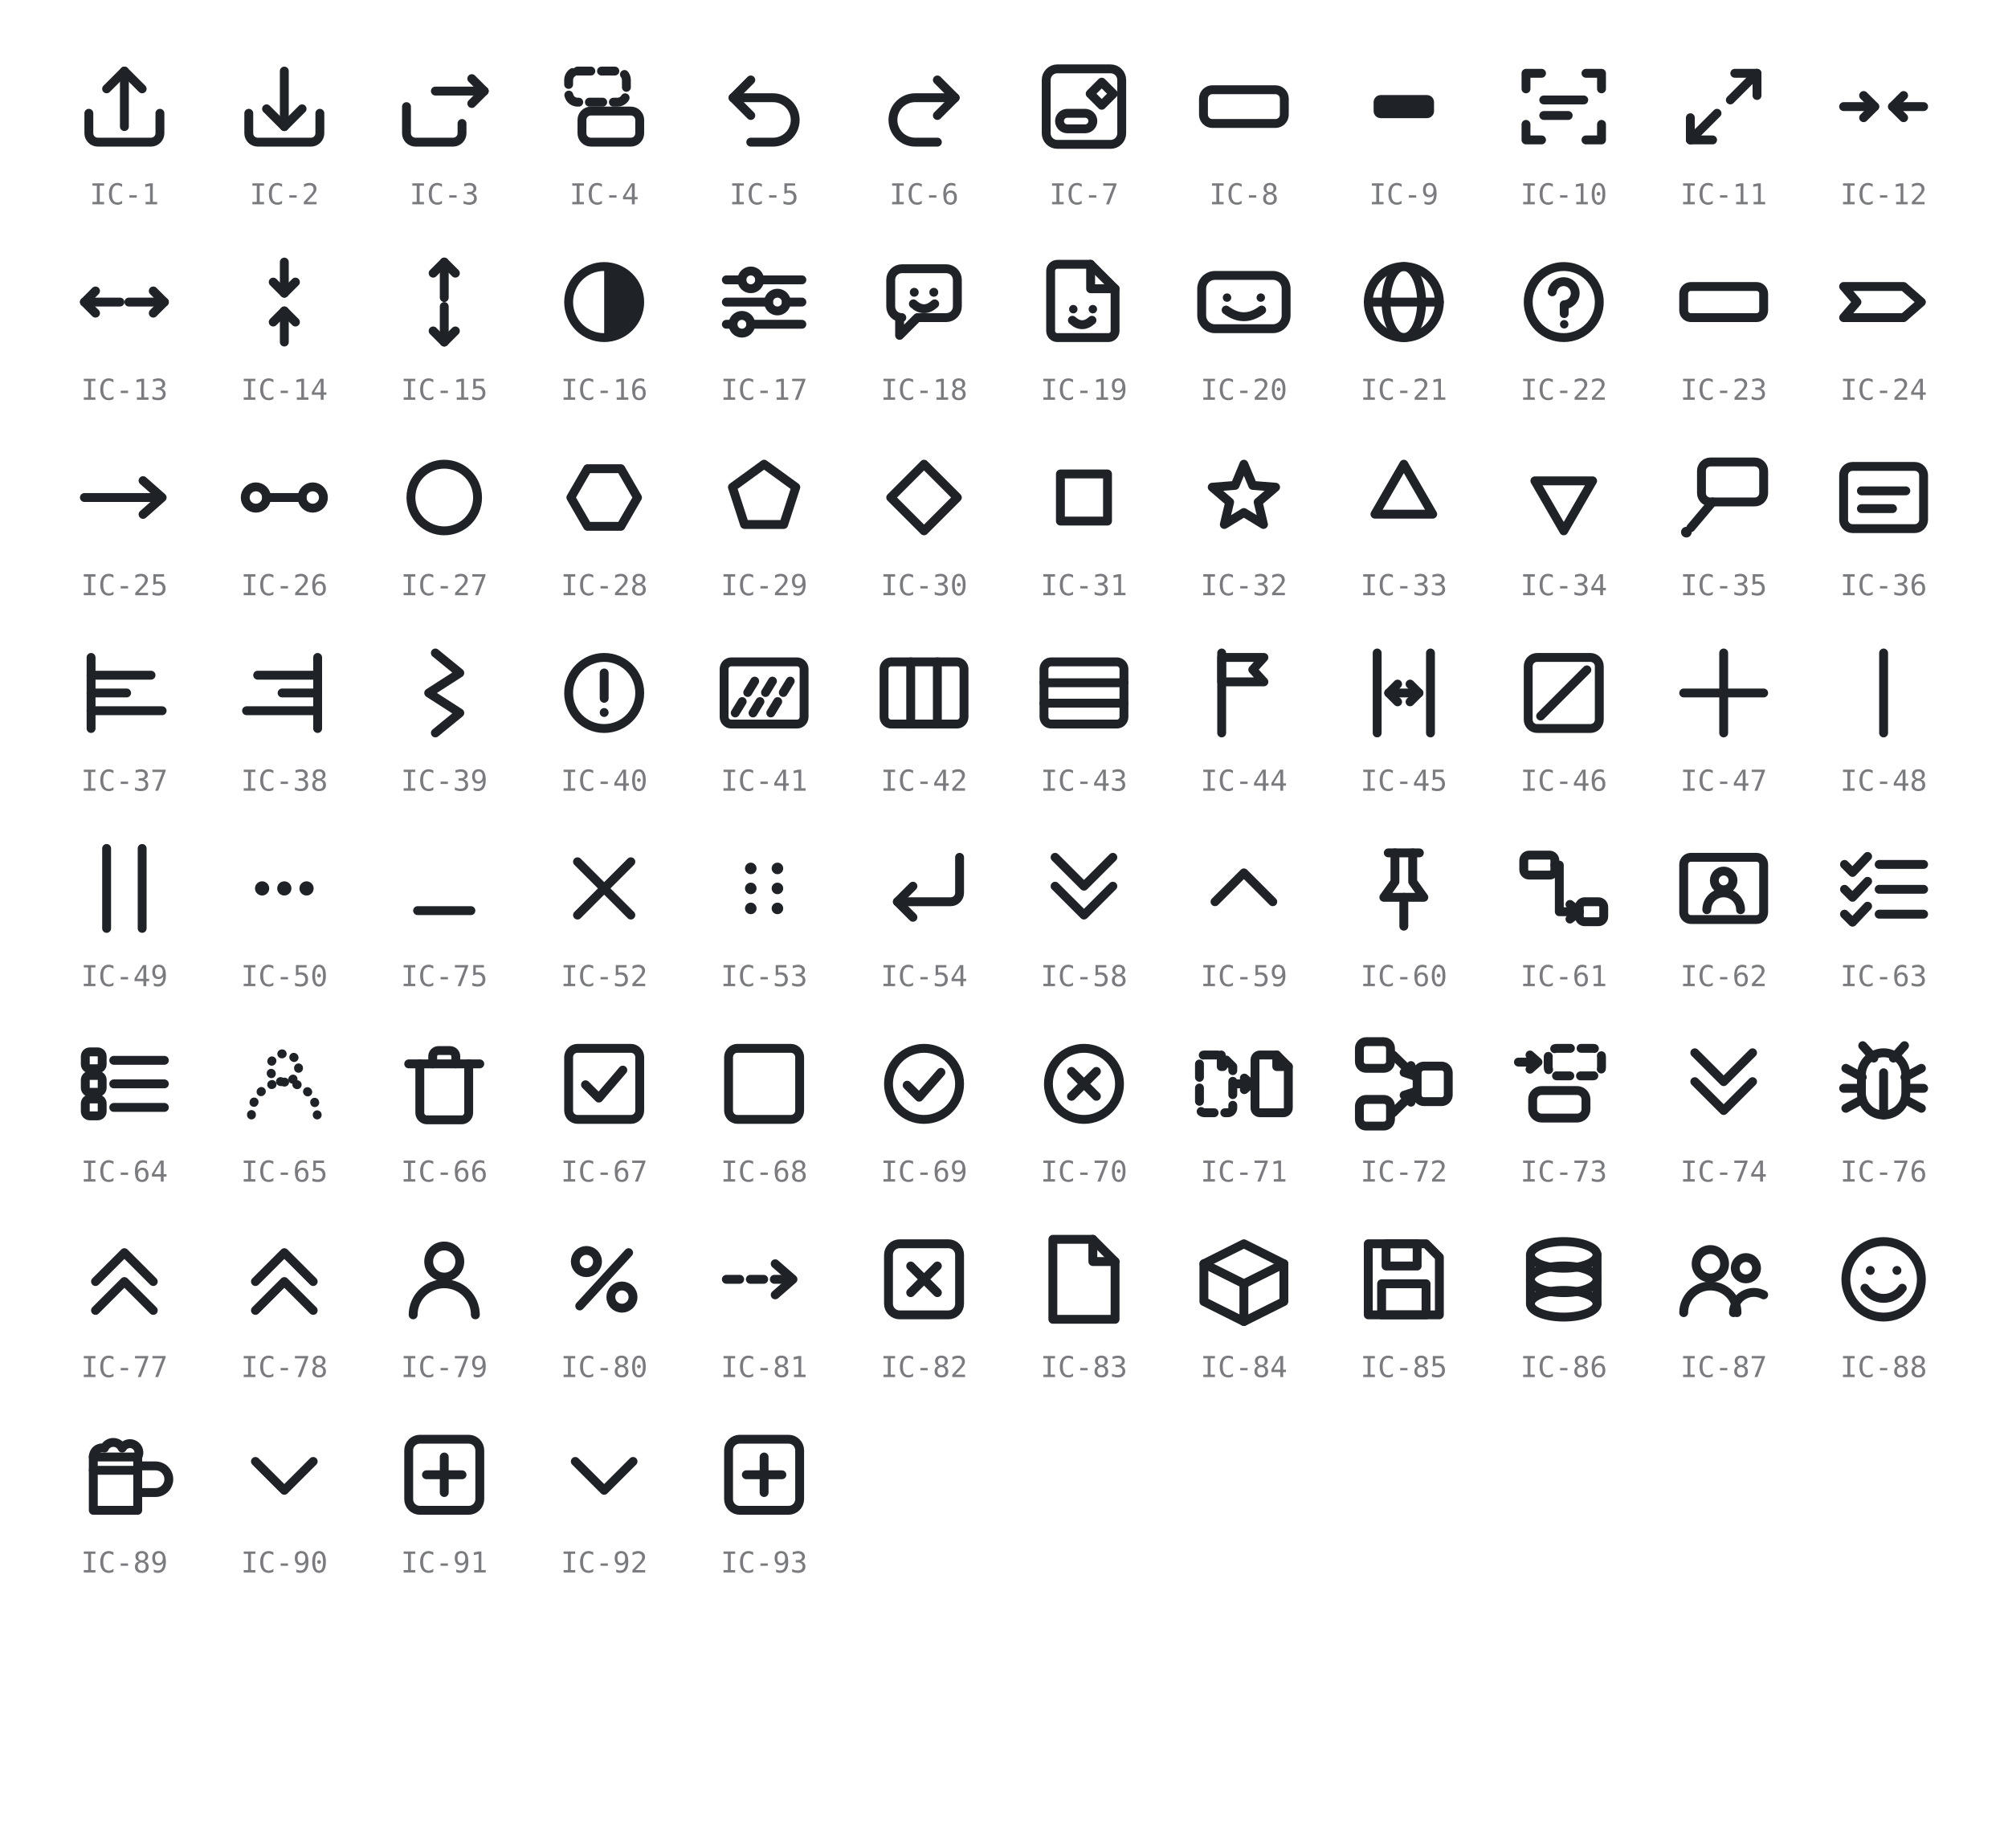
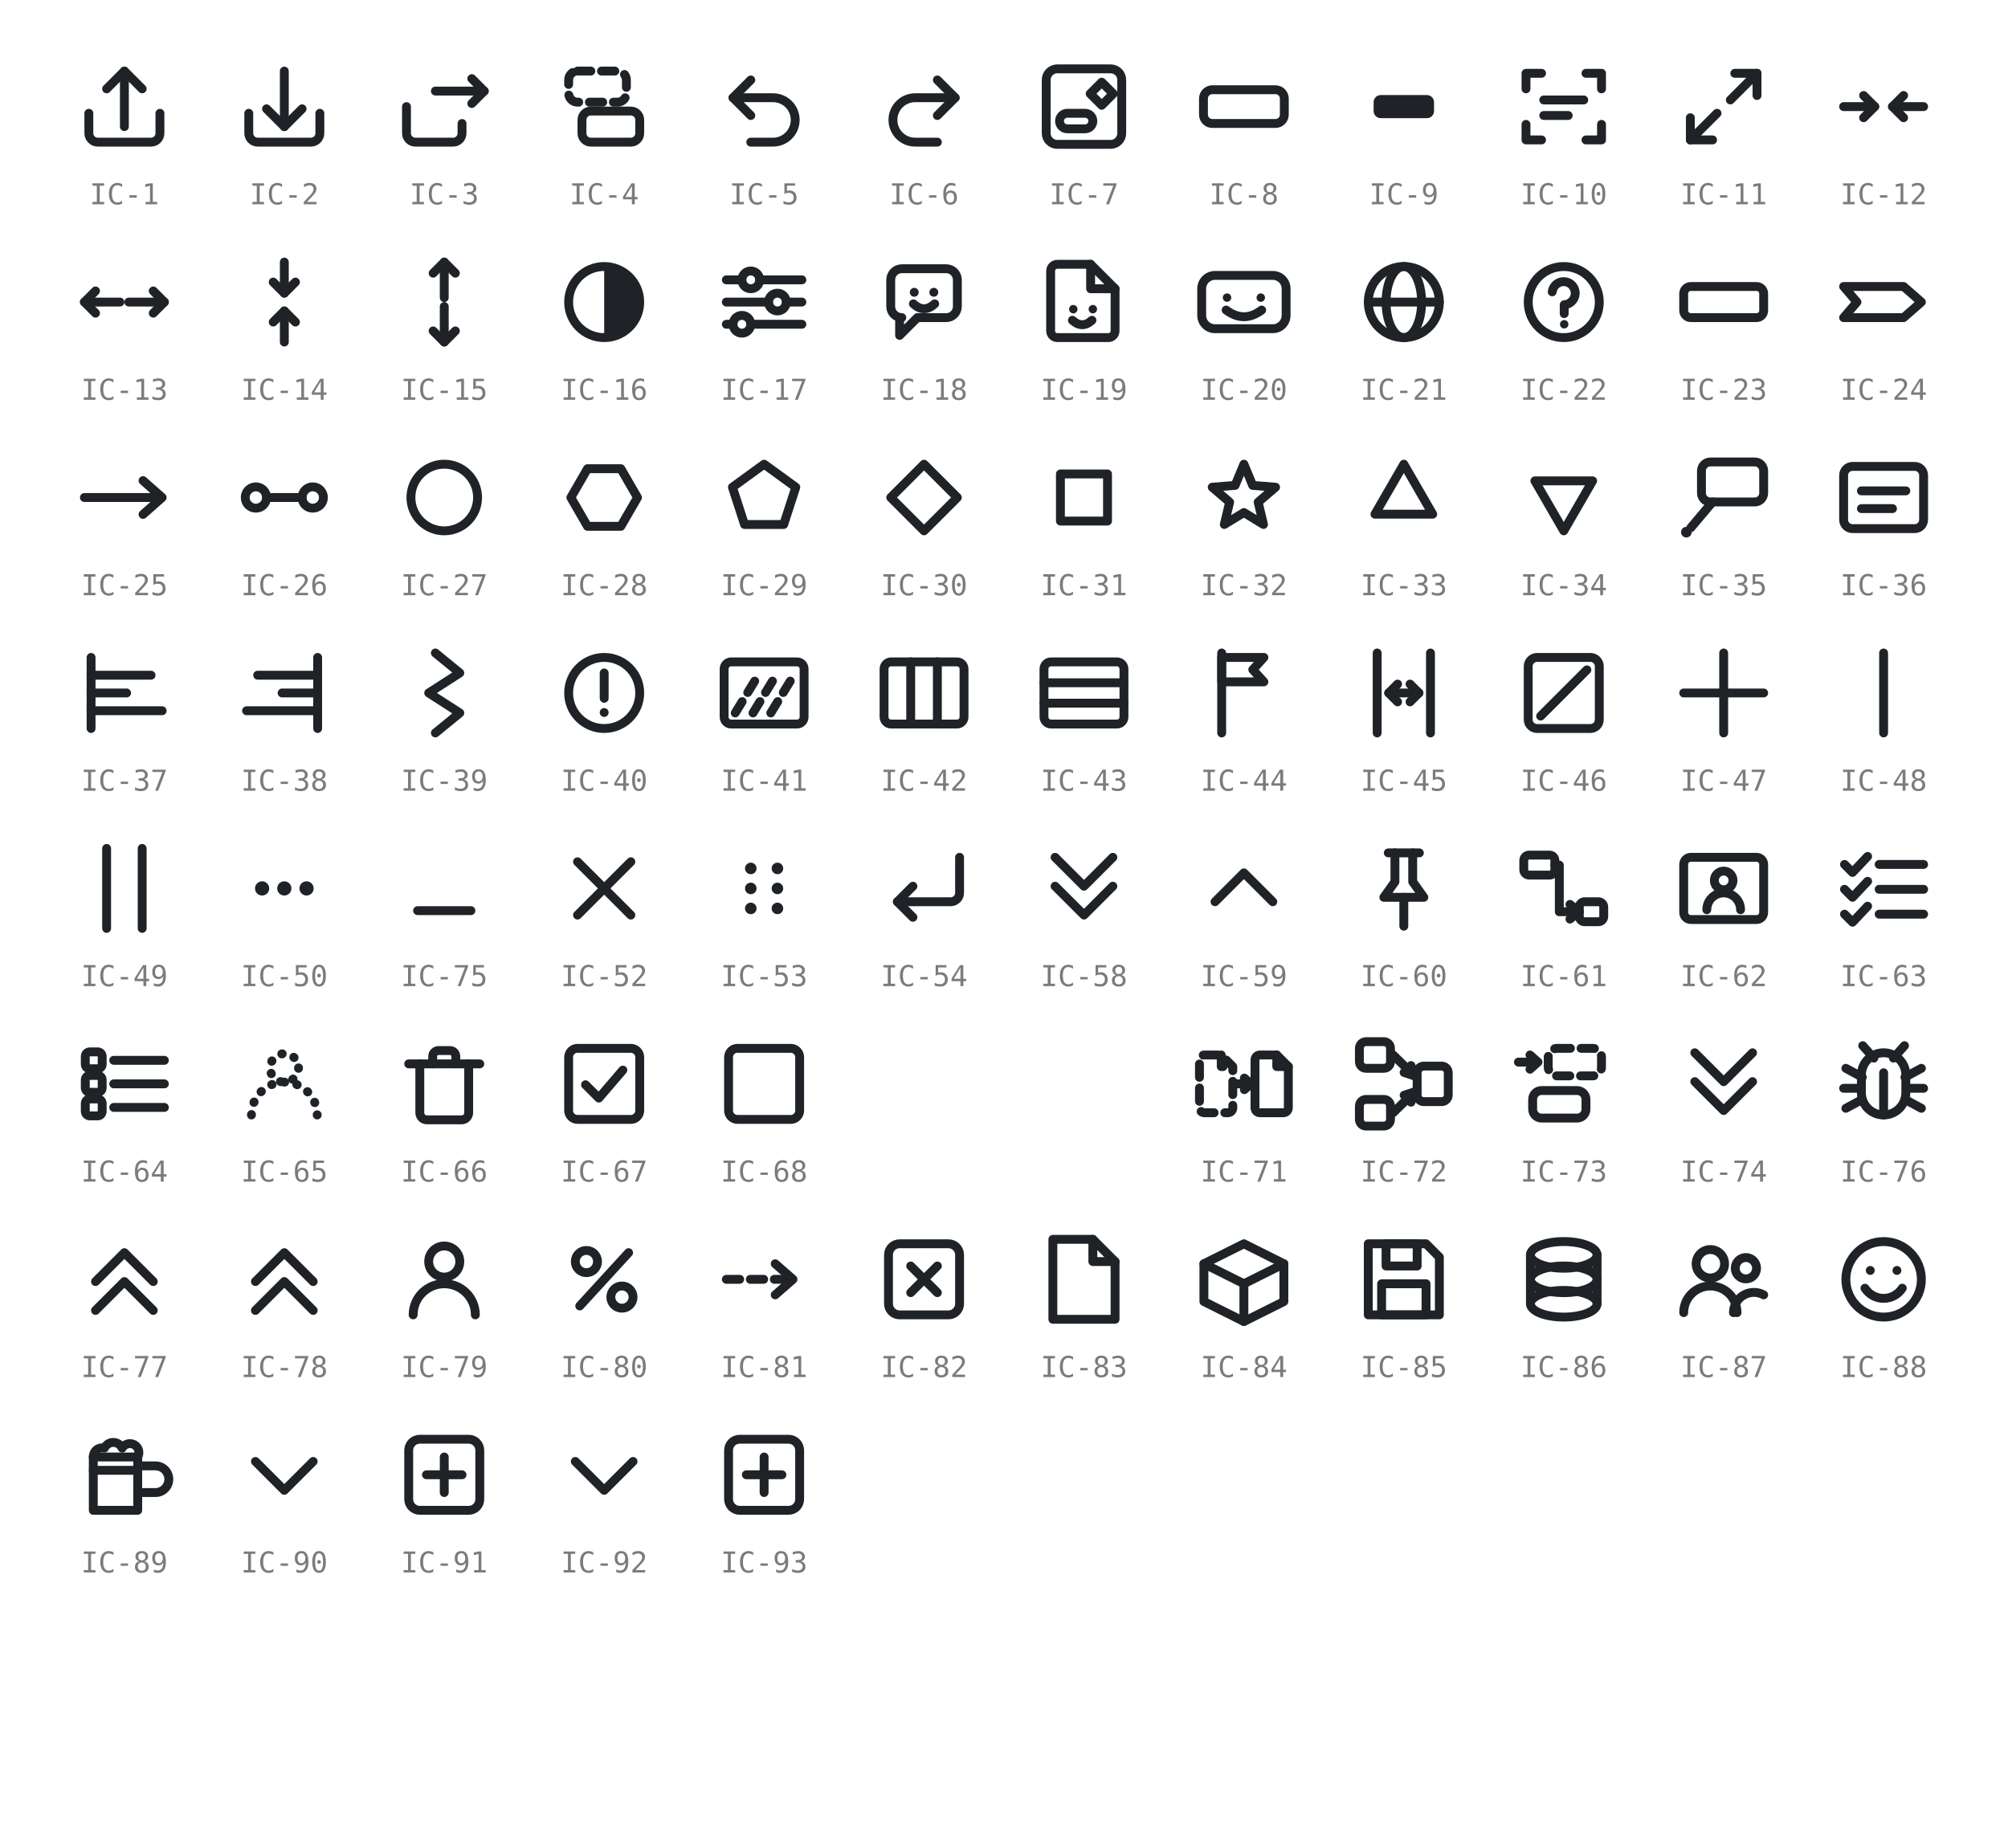
<svg xmlns="http://www.w3.org/2000/svg" viewBox="0 0 452 416" width="452" height="416" role="img" aria-label="GRS icon glyphs IC-1 to IC-93">
  <style>
    svg { color: #1f2328; }
    @media (prefers-color-scheme: dark) { svg { color: #e6e8ea; } }
    .s { fill: none; stroke: currentColor; stroke-width: 2;
         stroke-linecap: round; stroke-linejoin: round; }
    .f { fill: currentColor; stroke: none; }
    .d { stroke-dasharray: 3 2.4; }
    .t { stroke-dasharray: 0.1 2.8; }
    .lbl { fill: currentColor; opacity: 0.6; text-anchor: middle;
           font-family: ui-monospace, SFMono-Regular, Menlo, Consolas, monospace;
           font-size: 6.5px; }
  </style>
  <g transform="translate(16 12)">
    <path class="s" d="M4 13.5 v4.5 a2 2 0 0 0 2 2 h12 a2 2 0 0 0 2 -2 v-4.5" />
    <path class="s" d="M12 16.5 V4" />
    <path class="s" d="M8 8 L12 4 L16 8" />
  </g>
  <text class="lbl" x="28" y="46">IC-1</text>
  <g transform="translate(52 12)">
    <path class="s" d="M4 13.5 v4.5 a2 2 0 0 0 2 2 h12 a2 2 0 0 0 2 -2 v-4.5" />
    <path class="s" d="M12 4 V16.5" />
    <path class="s" d="M8 12.5 L12 16.5 L16 12.5" />
  </g>
  <text class="lbl" x="64" y="46">IC-2</text>
  <g transform="translate(88 12)">
    <path class="s" d="M3.5 12 v6 a2 2 0 0 0 2 2 h8.5 a2 2 0 0 0 2 -2 v-2.2" />
    <path class="s" d="M10 8.5 H21" />
    <path class="s" d="M18.2 5.7 L21 8.5 L18.2 11.3" />
  </g>
  <text class="lbl" x="100" y="46">IC-3</text>
  <g transform="translate(124 12)">
    <rect class="s d" x="4" y="4" width="13" height="7" rx="2" />
    <rect class="s" x="7" y="13" width="13" height="7" rx="2" />
  </g>
  <text class="lbl" x="136" y="46">IC-4</text>
  <g transform="translate(160 12)">
    <path class="s" d="M5 10 H14 a5 5 0 0 1 0 10 H9" />
    <path class="s" d="M9 6 L5 10 L9 14" />
  </g>
  <text class="lbl" x="172" y="46">IC-5</text>
  <g transform="translate(196 12)">
    <path class="s" d="M19 10 H10 a5 5 0 0 0 0 10 H15" />
    <path class="s" d="M15 6 L19 10 L15 14" />
  </g>
  <text class="lbl" x="208" y="46">IC-6</text>
  <g transform="translate(232 12)">
    <rect class="s" x="3.5" y="3.5" width="17" height="17" rx="2.5" />
    <rect class="s" x="6.5" y="13.5" width="7.5" height="3.5" rx="1.75" />
    <path class="s" d="M16 6.5 L18.6 9.1 L16 11.7 L13.4 9.1 Z" />
  </g>
  <text class="lbl" x="244" y="46">IC-7</text>
  <g transform="translate(268 12)">
    <rect class="s" x="2.9" y="8.2" width="18.2" height="7.6" rx="2" />
  </g>
  <text class="lbl" x="280" y="46">IC-8</text>
  <g transform="translate(304 12)">
    <rect class="f" x="5.2" y="9.4" width="13.6" height="5.2" rx="1.6" />
  </g>
  <text class="lbl" x="316" y="46">IC-9</text>
  <g transform="translate(340 12)">
    <path class="s" d="M3.5 8 V4.5 H7" />
    <path class="s" d="M17 4.5 H20.5 V8" />
    <path class="s" d="M20.5 16 V19.5 H17" />
    <path class="s" d="M7 19.5 H3.5 V16" />
    <path class="s" d="M7.5 10.5 H16.5" />
    <path class="s" d="M7.5 14 H13" />
  </g>
  <text class="lbl" x="352" y="46">IC-10</text>
  <g transform="translate(376 12)">
    <path class="s" d="M10.5 13.5 L4.5 19.5" />
    <path class="s" d="M4.5 14.5 V19.5 H9.5" />
    <path class="s" d="M13.5 10.5 L19.5 4.5" />
    <path class="s" d="M14.5 4.5 H19.5 V9.5" />
  </g>
  <text class="lbl" x="388" y="46">IC-11</text>
  <g transform="translate(412 12)">
    <path class="s" d="M3 12 H10" />
    <path class="s" d="M7.5 9.5 L10 12 L7.5 14.5" />
    <path class="s" d="M21 12 H14" />
    <path class="s" d="M16.5 9.5 L14 12 L16.5 14.5" />
  </g>
  <text class="lbl" x="424" y="46">IC-12</text>
  <g transform="translate(16 56)">
    <path class="s" d="M11 12 H3" />
    <path class="s" d="M5.5 9.5 L3 12 L5.5 14.5" />
    <path class="s" d="M13 12 H21" />
    <path class="s" d="M18.5 9.5 L21 12 L18.5 14.5" />
  </g>
  <text class="lbl" x="28" y="90">IC-13</text>
  <g transform="translate(52 56)">
    <path class="s" d="M12 3 V10" />
    <path class="s" d="M9.5 7.5 L12 10 L14.5 7.5" />
    <path class="s" d="M12 21 V14" />
    <path class="s" d="M9.5 16.5 L12 14 L14.5 16.5" />
  </g>
  <text class="lbl" x="64" y="90">IC-14</text>
  <g transform="translate(88 56)">
    <path class="s" d="M12 11 V3" />
    <path class="s" d="M9.5 5.5 L12 3 L14.5 5.5" />
    <path class="s" d="M12 13 V21" />
    <path class="s" d="M9.5 18.5 L12 21 L14.5 18.5" />
  </g>
  <text class="lbl" x="100" y="90">IC-15</text>
  <g transform="translate(124 56)">
    <circle class="s" cx="12" cy="12" r="8" />
    <path class="f" d="M12 4 a8 8 0 0 1 0 16 Z" />
  </g>
  <text class="lbl" x="136" y="90">IC-16</text>
  <g transform="translate(160 56)">
    <path class="s" d="M3.5 7 H7" />
    <path class="s" d="M11 7 H20.5" />
    <circle class="s" cx="9" cy="7" r="2" />
    <path class="s" d="M3.5 12 H13" />
    <path class="s" d="M17 12 H20.5" />
    <circle class="s" cx="15" cy="12" r="2" />
    <path class="s" d="M3.5 17 H5" />
    <path class="s" d="M9 17 H20.5" />
    <circle class="s" cx="7" cy="17" r="2" />
  </g>
  <text class="lbl" x="172" y="90">IC-17</text>
  <g transform="translate(196 56)">
    <path class="s" d="M4.5 7 a2.5 2.5 0 0 1 2.5 -2.5 h10 a2.5 2.5 0 0 1 2.5 2.5 v6 a2.5 2.5 0 0 1 -2.5 2.5 H10.5 L6.5 19.5 V15.5 H7 A2.5 2.5 0 0 1 4.5 13 Z" />
    <circle class="f" cx="9.8" cy="9.8" r="1" />
    <circle class="f" cx="14.2" cy="9.8" r="1" />
    <path class="s" d="M9.6 12.4 q2.4 2.2 4.8 0" />
  </g>
  <text class="lbl" x="208" y="90">IC-18</text>
  <g transform="translate(232 56)">
    <path class="s" d="M6 3.5 h7.5 L19 9 v9.5 a1.5 1.5 0 0 1 -1.5 1.5 H6 a1.5 1.5 0 0 1 -1.5 -1.5 V5 A1.5 1.5 0 0 1 6 3.5 Z" />
    <path class="s" d="M13.5 3.5 V9 H19" />
    <circle class="f" cx="9.6" cy="13.6" r="0.95" />
    <circle class="f" cx="14" cy="13.6" r="0.95" />
    <path class="s" d="M9.4 16.1 q2.2 2 4.4 0" />
  </g>
  <text class="lbl" x="244" y="90">IC-19</text>
  <g transform="translate(268 56)">
    <rect class="s" x="2.5" y="6" width="19" height="12" rx="3" />
    <circle class="f" cx="8.2" cy="11" r="0.95" />
    <circle class="f" cx="15.8" cy="11" r="0.95" />
    <path class="s" d="M8 13.8 q4 3 8 0" />
  </g>
  <text class="lbl" x="280" y="90">IC-20</text>
  <g transform="translate(304 56)">
    <circle class="s" cx="12" cy="12" r="8" />
    <ellipse class="s" cx="12" cy="12" rx="4" ry="8" />
    <path class="s" d="M4 12 H20" />
  </g>
  <text class="lbl" x="316" y="90">IC-21</text>
  <g transform="translate(340 56)">
    <circle class="s" cx="12" cy="12" r="8" />
    <path class="s" d="M9.4 9.7 a2.6 2.6 0 1 1 2.7 2.9 V14.6" />
    <circle class="f" cx="12.1" cy="17" r="0.95" />
  </g>
  <text class="lbl" x="352" y="90">IC-22</text>
  <g transform="translate(376 56)">
    <rect class="s" x="3" y="8.5" width="18" height="7" rx="1.6" />
  </g>
  <text class="lbl" x="388" y="90">IC-23</text>
  <g transform="translate(412 56)">
    <path class="s" d="M3 8.5 H16.5 L20.5 12 L16.5 15.5 H3 L6 12 Z" />
  </g>
  <text class="lbl" x="424" y="90">IC-24</text>
  <g transform="translate(16 100)">
    <path class="s" d="M3 12 H20" />
    <path class="s" d="M16.2 8.2 L20.5 12 L16.2 15.8" />
  </g>
  <text class="lbl" x="28" y="134">IC-25</text>
  <g transform="translate(52 100)">
    <circle class="s" cx="5.6" cy="12" r="2.4" />
    <circle class="s" cx="18.4" cy="12" r="2.4" />
    <path class="s" d="M8 12 H16" />
  </g>
  <text class="lbl" x="64" y="134">IC-26</text>
  <g transform="translate(88 100)">
    <circle class="s" cx="12" cy="12" r="7.5" />
  </g>
  <text class="lbl" x="100" y="134">IC-27</text>
  <g transform="translate(124 100)">
    <path class="s" d="M19.5 12 L15.75 18.49 L8.25 18.49 L4.5 12 L8.25 5.51 L15.75 5.51 Z" />
  </g>
  <text class="lbl" x="136" y="134">IC-28</text>
  <g transform="translate(160 100)">
    <path class="s" d="M12 4.5 L19.13 9.68 L16.41 18.07 L7.59 18.07 L4.87 9.68 Z" />
  </g>
  <text class="lbl" x="172" y="134">IC-29</text>
  <g transform="translate(196 100)">
    <path class="s" d="M12 4.5 L19.5 12 L12 19.5 L4.5 12 Z" />
  </g>
  <text class="lbl" x="208" y="134">IC-30</text>
  <g transform="translate(232 100)">
    <rect class="s" x="6.7" y="6.7" width="10.6" height="10.6" />
  </g>
  <text class="lbl" x="244" y="134">IC-31</text>
  <g transform="translate(268 100)">
    <path class="s" d="M12 4.5 L13.98 9.27 L19.13 9.68 L15.21 13.04 L16.41 18.07 L12 15.38 L7.59 18.07 L8.79 13.04 L4.87 9.68 L10.02 9.27 Z" />
  </g>
  <text class="lbl" x="280" y="134">IC-32</text>
  <g transform="translate(304 100)">
    <path class="s" d="M12 4.5 L18.5 15.75 L5.5 15.75 Z" />
  </g>
  <text class="lbl" x="316" y="134">IC-33</text>
  <g transform="translate(340 100)">
    <path class="s" d="M12 19.5 L18.5 8.25 L5.5 8.25 Z" />
  </g>
  <text class="lbl" x="352" y="134">IC-34</text>
  <g transform="translate(376 100)">
    <rect class="s" x="7" y="4" width="14" height="9" rx="2" />
    <path class="s" d="M9.5 13 L4.6 18.8" />
    <circle class="f" cx="3.6" cy="19.8" r="1.2" />
  </g>
  <text class="lbl" x="388" y="134">IC-35</text>
  <g transform="translate(412 100)">
    <rect class="s" x="3" y="5" width="18" height="14" rx="2" />
    <path class="s" d="M7 10.5 H17" />
    <path class="s" d="M7 14.5 H14" />
  </g>
  <text class="lbl" x="424" y="134">IC-36</text>
  <g transform="translate(16 144)">
    <path class="s" d="M4.5 4 V20" />
    <path class="s" d="M4.5 8 H18" />
    <path class="s" d="M4.5 12 H12.5" />
    <path class="s" d="M4.5 16 H20.5" />
  </g>
  <text class="lbl" x="28" y="178">IC-37</text>
  <g transform="translate(52 144)">
    <path class="s" d="M19.5 4 V20" />
    <path class="s" d="M6 8 H19.5" />
    <path class="s" d="M11.5 12 H19.5" />
    <path class="s" d="M3.5 16 H19.5" />
  </g>
  <text class="lbl" x="64" y="178">IC-38</text>
  <g transform="translate(88 144)">
    <path class="s" d="M10 3 L15.5 7.5 L8.5 12 L15.5 16.5 L10 21" />
  </g>
  <text class="lbl" x="100" y="178">IC-39</text>
  <g transform="translate(124 144)">
    <circle class="s" cx="12" cy="12" r="8" />
    <path class="s" d="M12 7.5 V13.2" />
    <circle class="f" cx="12" cy="16.4" r="1" />
  </g>
  <text class="lbl" x="136" y="178">IC-40</text>
  <g transform="translate(160 144)">
    <rect class="s" x="3" y="5" width="18" height="14" rx="1.6" />
    <path class="s d" d="M5.5 16.5 L11 7.5" />
    <path class="s d" d="M9.5 16.5 L15 7.5" />
    <path class="s d" d="M13.5 16.5 L19 7.5" />
  </g>
  <text class="lbl" x="172" y="178">IC-41</text>
  <g transform="translate(196 144)">
    <rect class="s" x="3" y="5" width="18" height="14" rx="1.6" />
    <path class="s" d="M9 5 V19" />
    <path class="s" d="M15 5 V19" />
  </g>
  <text class="lbl" x="208" y="178">IC-42</text>
  <g transform="translate(232 144)">
    <rect class="s" x="3" y="5" width="18" height="14" rx="1.6" />
    <path class="s" d="M3 9.7 H21" />
    <path class="s" d="M3 14.3 H21" />
  </g>
  <text class="lbl" x="244" y="178">IC-43</text>
  <g transform="translate(268 144)">
    <path class="s" d="M7 3 V21" />
    <path class="s" d="M7 4 H16.5 L14 6.75 L16.5 9.5 H7 Z" />
  </g>
  <text class="lbl" x="280" y="178">IC-44</text>
  <g transform="translate(304 144)">
    <path class="s" d="M6 3 V21" />
    <path class="s" d="M18 3 V21" />
    <path class="s" d="M8.6 12 H15.4" />
    <path class="s" d="M10.6 10 L8.6 12 L10.6 14" />
    <path class="s" d="M13.4 10 L15.4 12 L13.4 14" />
  </g>
  <text class="lbl" x="316" y="178">IC-45</text>
  <g transform="translate(340 144)">
    <rect class="s" x="4" y="4" width="16" height="16" rx="2" />
    <path class="s" d="M6.8 17.2 L17.2 6.8" />
  </g>
  <text class="lbl" x="352" y="178">IC-46</text>
  <g transform="translate(376 144)">
    <path class="s" d="M12 3 V21" />
    <path class="s" d="M3 12 H21" />
  </g>
  <text class="lbl" x="388" y="178">IC-47</text>
  <g transform="translate(412 144)">
    <path class="s" d="M12 3 V21" />
  </g>
  <text class="lbl" x="424" y="178">IC-48</text>
  <g transform="translate(16 188)">
    <path class="s" d="M8 3 V21" />
    <path class="s" d="M16 3 V21" />
  </g>
  <text class="lbl" x="28" y="222">IC-49</text>
  <g transform="translate(52 188)">
    <circle class="f" cx="7" cy="12" r="1.6" />
    <circle class="f" cx="12" cy="12" r="1.6" />
    <circle class="f" cx="17" cy="12" r="1.6" />
  </g>
  <text class="lbl" x="64" y="222">IC-50</text>
  <g transform="translate(88 188)">
    <path class="s" d="M6 17 H18" />
  </g>
  <text class="lbl" x="100" y="222">IC-75</text>
  <g transform="translate(124 188)">
    <path class="s" d="M6 6 L18 18" />
    <path class="s" d="M18 6 L6 18" />
  </g>
  <text class="lbl" x="136" y="222">IC-52</text>
  <g transform="translate(160 188)">
    <circle class="f" cx="9" cy="7.5" r="1.3" />
    <circle class="f" cx="9" cy="12" r="1.3" />
    <circle class="f" cx="9" cy="16.5" r="1.3" />
    <circle class="f" cx="15" cy="7.5" r="1.3" />
    <circle class="f" cx="15" cy="12" r="1.3" />
    <circle class="f" cx="15" cy="16.5" r="1.3" />
  </g>
  <text class="lbl" x="172" y="222">IC-53</text>
  <g transform="translate(196 188)">
    <path class="s" d="M20 5 V13 a2 2 0 0 1 -2 2 H6" />
    <path class="s" d="M9.5 11.5 L6 15 L9.5 18.5" />
  </g>
  <text class="lbl" x="208" y="222">IC-54</text>
  <g transform="translate(232 188)">
    <path class="s" d="M5.5 11.5 L12 18 L18.5 11.5" />
    <path class="s" d="M5.5 5 L12 11.5 L18.5 5" />
  </g>
  <text class="lbl" x="244" y="222">IC-58</text>
  <g transform="translate(268 188)">
    <path class="s" d="M5.5 15 L12 8.5 L18.5 15" />
  </g>
  <text class="lbl" x="280" y="222">IC-59</text>
  <g transform="translate(304 188)">
    <path class="s" d="M8.5 4 H15.5" />
    <path class="s" d="M10 4 V10.5 L7.5 14 H16.5 L14 10.5 V4" />
    <path class="s" d="M12 14 V20.5" />
  </g>
  <text class="lbl" x="316" y="222">IC-60</text>
  <g transform="translate(340 188)">
    <rect class="s" x="3" y="4.5" width="7" height="4.5" rx="1.2" />
    <rect class="s" x="15.5" y="15" width="5.5" height="4.5" rx="1.2" />
    <path class="s" d="M10 6.75 H11 V17.25 H15.5" />
    <path class="s" d="M13.4 15.6 L15.5 17.25 L13.4 18.9" />
  </g>
  <text class="lbl" x="352" y="222">IC-61</text>
  <g transform="translate(376 188)">
    <rect class="s" x="3" y="5" width="18" height="14" rx="1.6" />
    <circle class="s" cx="12" cy="10.2" r="2.1" />
    <path class="s" d="M8.2 16.8 a3.8 3.8 0 0 1 7.6 0" />
  </g>
  <text class="lbl" x="388" y="222">IC-62</text>
  <g transform="translate(412 188)">
    <path class="s" d="M3.2 6.6 L5 8.4 L8.4 4.8" />
    <path class="s" d="M11 6.6 H21" />
    <path class="s" d="M3.2 12.2 L5 14 L8.4 10.4" />
    <path class="s" d="M11 12.2 H21" />
    <path class="s" d="M3.2 17.8 L5 19.6 L8.4 16" />
    <path class="s" d="M11 17.8 H21" />
  </g>
  <text class="lbl" x="424" y="222">IC-63</text>
  <g transform="translate(16 232)">
    <rect class="s" x="3.2" y="4.8" width="3.8" height="3.8" rx="1" />
    <path class="s" d="M9.6 6.7 H21" />
    <rect class="s" x="3.2" y="10.1" width="3.8" height="3.8" rx="1" />
    <path class="s" d="M9.6 12 H21" />
    <rect class="s" x="3.2" y="15.4" width="3.8" height="3.8" rx="1" />
    <path class="s" d="M9.6 17.3 H21" />
  </g>
  <text class="lbl" x="28" y="266">IC-64</text>
  <g transform="translate(52 232)">
    <circle class="s t" cx="12" cy="8.4" r="3.2" />
    <path class="s t" d="M4.6 19 a7.4 7.4 0 0 1 14.8 0" />
  </g>
  <text class="lbl" x="64" y="266">IC-65</text>
  <g transform="translate(88 232)">
    <path class="s" d="M4 7.5 H20" />
    <path class="s" d="M9.4 7.5 V5.8 a1.3 1.3 0 0 1 1.3 -1.3 h2.6 a1.3 1.3 0 0 1 1.3 1.3 V7.5" />
    <path class="s" d="M6.5 7.5 v11 a1.6 1.6 0 0 0 1.6 1.6 h7.8 a1.6 1.6 0 0 0 1.6 -1.6 V7.5" />
  </g>
  <text class="lbl" x="100" y="266">IC-66</text>
  <g transform="translate(124 232)">
    <rect class="s" x="4" y="4" width="16" height="16" rx="2" />
    <path class="s" d="M7.8 12.2 L10.8 15.2 L16.2 8.9" />
  </g>
  <text class="lbl" x="136" y="266">IC-67</text>
  <g transform="translate(160 232)">
    <rect class="s" x="4" y="4" width="16" height="16" rx="2" />
  </g>
  <text class="lbl" x="172" y="266">IC-68</text>
-   <g transform="translate(196 232)">
-     <circle class="s" cx="12" cy="12" r="8" />
-     <path class="s" d="M8.2 12.3 L10.9 15 L15.8 9.4" />
-   </g>
-   <text class="lbl" x="208" y="266">IC-69</text>
-   <g transform="translate(232 232)">
-     <circle class="s" cx="12" cy="12" r="8" />
-     <path class="s" d="M9.2 9.2 L14.8 14.8" />
-     <path class="s" d="M14.8 9.2 L9.2 14.8" />
-   </g>
-   <text class="lbl" x="244" y="266">IC-70</text>
  <g transform="translate(268 232)">
    <path class="s d" d="M3.1 5.5 H6.9 L9.5 8.1 V17.4 a1.1 1.1 0 0 1 -1.1 1.1 H3.1 a1.1 1.1 0 0 1 -1.1 -1.1 V6.6 a1.1 1.1 0 0 1 1.1 -1.1 Z" />
    <path class="s d" d="M6.9 5.5 V8.1 H9.5" />
    <path class="s" d="M15.6 5.5 H19.4 L22 8.1 V17.4 a1.1 1.1 0 0 1 -1.1 1.1 H15.6 a1.1 1.1 0 0 1 -1.1 -1.1 V6.6 a1.1 1.1 0 0 1 1.1 -1.1 Z" />
    <path class="s" d="M19.4 5.5 V8.1 H22" />
    <path class="s" d="M10.2 12 H13.4" />
    <path class="s" d="M12.1 10.7 L13.6 12 L12.1 13.3" />
  </g>
  <text class="lbl" x="280" y="266">IC-71</text>
  <g transform="translate(304 232)">
    <rect class="s" x="2" y="2.5" width="7" height="6" rx="1.5" />
    <rect class="s" x="2" y="15.5" width="7" height="6" rx="1.5" />
    <rect class="s" x="15" y="8" width="7" height="8" rx="1.5" />
    <path class="s" d="M9.6 5.5 L14.4 10.2" />
    <path class="s" d="M12.07 9.44 L14.4 10.2 L13.61 7.88" />
    <path class="s" d="M9.6 18.5 L14.4 13.8" />
    <path class="s" d="M13.61 16.12 L14.4 13.8 L12.07 14.56" />
  </g>
  <text class="lbl" x="316" y="266">IC-72</text>
  <g transform="translate(340 232)">
    <rect class="s d" x="8.5" y="4" width="12" height="6.2" rx="2" />
    <rect class="s" x="5" y="13.5" width="12" height="6.2" rx="2" />
    <path class="s" d="M1.8 7.1 H6" />
    <path class="s" d="M4.4 5.5 L6.2 7.1 L4.4 8.7" />
  </g>
  <text class="lbl" x="352" y="266">IC-73</text>
  <g transform="translate(376 232)">
    <path class="s" d="M5.5 11.5 L12 18 L18.5 11.5" />
    <path class="s" d="M5.5 5 L12 11.5 L18.5 5" />
  </g>
  <text class="lbl" x="388" y="266">IC-74</text>
  <g transform="translate(412 232)">
    <path class="s" d="M7 10 a5 5 0 0 1 10 0 v4 a5 5 0 0 1 -10 0 Z" />
    <path class="s" d="M12 9.5 V19" />
    <path class="s" d="M9.8 6.2 L7.3 3.4" />
    <path class="s" d="M14.2 6.2 L16.7 3.4" />
    <path class="s" d="M7.2 10.5 L3.5 8.5" />
    <path class="s" d="M6.8 13 L3 13" />
    <path class="s" d="M7.2 15.5 L3.5 17.5" />
    <path class="s" d="M16.8 10.5 L20.5 8.5" />
    <path class="s" d="M17.2 13 L21 13" />
    <path class="s" d="M16.8 15.5 L20.5 17.5" />
  </g>
  <text class="lbl" x="424" y="266">IC-76</text>
  <g transform="translate(16 276)">
    <path class="s" d="M5.5 12.5 L12 6 L18.5 12.5" />
    <path class="s" d="M5.5 19 L12 12.5 L18.5 19" />
  </g>
  <text class="lbl" x="28" y="310">IC-77</text>
  <g transform="translate(52 276)">
    <path class="s" d="M5.5 12.5 L12 6 L18.5 12.5" />
    <path class="s" d="M5.5 19 L12 12.5 L18.5 19" />
  </g>
  <text class="lbl" x="64" y="310">IC-78</text>
  <g transform="translate(88 276)">
    <circle class="s" cx="12" cy="8" r="3.5" />
    <path class="s" d="M5 20 a7 7 0 0 1 14 0" />
  </g>
  <text class="lbl" x="100" y="310">IC-79</text>
  <g transform="translate(124 276)">
    <path class="s" d="M17.5 6 L6.5 18" />
    <circle class="s" cx="8" cy="8" r="2.5" />
    <circle class="s" cx="16" cy="16" r="2.5" />
  </g>
  <text class="lbl" x="136" y="310">IC-80</text>
  <g transform="translate(160 276)">
    <path class="s d" d="M3.5 12 H17" />
    <path class="s" d="M14.5 8.5 L18.5 12 L14.5 15.5" />
  </g>
  <text class="lbl" x="172" y="310">IC-81</text>
  <g transform="translate(196 276)">
    <rect class="s" x="4" y="4" width="16" height="16" rx="2.5" />
    <path class="s" d="M9 9 L15 15" />
    <path class="s" d="M15 9 L9 15" />
  </g>
  <text class="lbl" x="208" y="310">IC-82</text>
  <g transform="translate(232 276)">
    <path class="s" d="M5 3 H14 L19 8 V21 H5 Z" />
    <path class="s" d="M14 3 V8 H19" />
  </g>
  <text class="lbl" x="244" y="310">IC-83</text>
  <g transform="translate(268 276)">
    <path class="s" d="M3 8.5 L12 4 L21 8.5 V17 L12 21.5 L3 17 Z" />
    <path class="s" d="M3 8.5 L12 13 L21 8.5" />
    <path class="s" d="M12 13 V21.5" />
  </g>
  <text class="lbl" x="280" y="310">IC-84</text>
  <g transform="translate(304 276)">
    <path class="s" d="M4 4 H17 L20 7 V20 H4 Z" />
    <rect class="s" x="8" y="4" width="7" height="5" />
    <rect class="s" x="7" y="13" width="10" height="7" />
  </g>
  <text class="lbl" x="316" y="310">IC-85</text>
  <g transform="translate(340 276)">
    <ellipse class="s" cx="12" cy="6.5" rx="7.5" ry="3" />
    <path class="s" d="M4.5 6.5 V17.5" />
    <path class="s" d="M19.5 6.5 V17.5" />
    <ellipse class="s" cx="12" cy="12" rx="7.5" ry="3" />
    <ellipse class="s" cx="12" cy="17.5" rx="7.5" ry="3" />
  </g>
  <text class="lbl" x="352" y="310">IC-86</text>
  <g transform="translate(376 276)">
    <circle class="s" cx="9" cy="8.5" r="3.2" />
    <path class="s" d="M3 19.5 a6 6 0 0 1 12 0" />
    <circle class="s" cx="17" cy="9.5" r="2.4" />
    <path class="s" d="M14.2 19.5 a4.6 4.6 0 0 1 6.8-4" />
  </g>
  <text class="lbl" x="388" y="310">IC-87</text>
  <g transform="translate(412 276)">
    <circle class="s" cx="12" cy="12" r="8.5" />
    <circle class="f" cx="9" cy="10" r="1" />
    <circle class="f" cx="15" cy="10" r="1" />
    <path class="s" d="M7.8 14 a5 5 0 0 0 8.4 0" />
  </g>
  <text class="lbl" x="424" y="310">IC-88</text>
  <g transform="translate(16 320)">
    <path class="s" d="M5 8 H15 V20 H5 Z" />
    <path class="s" d="M15 10 H19 a2 2 0 0 1 0 6 H15" />
    <path class="s" d="M5 11 H15" />
    <path class="s" d="M5 8 a2 2 0 0 1 2.5-2 a2.2 2.2 0 0 1 4 0 a2 2 0 0 1 3.5 2" />
  </g>
  <text class="lbl" x="28" y="354">IC-89</text>
  <g transform="translate(52 320)">
    <path class="s" d="M5.5 9 L12 15.5 L18.5 9" />
  </g>
  <text class="lbl" x="64" y="354">IC-90</text>
  <g transform="translate(88 320)">
    <rect class="s" x="4" y="4" width="16" height="16" rx="2.5" />
    <path class="s" d="M12 8 V16" />
    <path class="s" d="M8 12 H16" />
  </g>
  <text class="lbl" x="100" y="354">IC-91</text>
  <g transform="translate(124 320)">
    <path class="s" d="M5.5 9 L12 15.5 L18.5 9" />
  </g>
  <text class="lbl" x="136" y="354">IC-92</text>
  <g transform="translate(160 320)">
    <rect class="s" x="4" y="4" width="16" height="16" rx="2.5" />
    <path class="s" d="M12 8 V16" />
    <path class="s" d="M8 12 H16" />
  </g>
  <text class="lbl" x="172" y="354">IC-93</text>
</svg>
